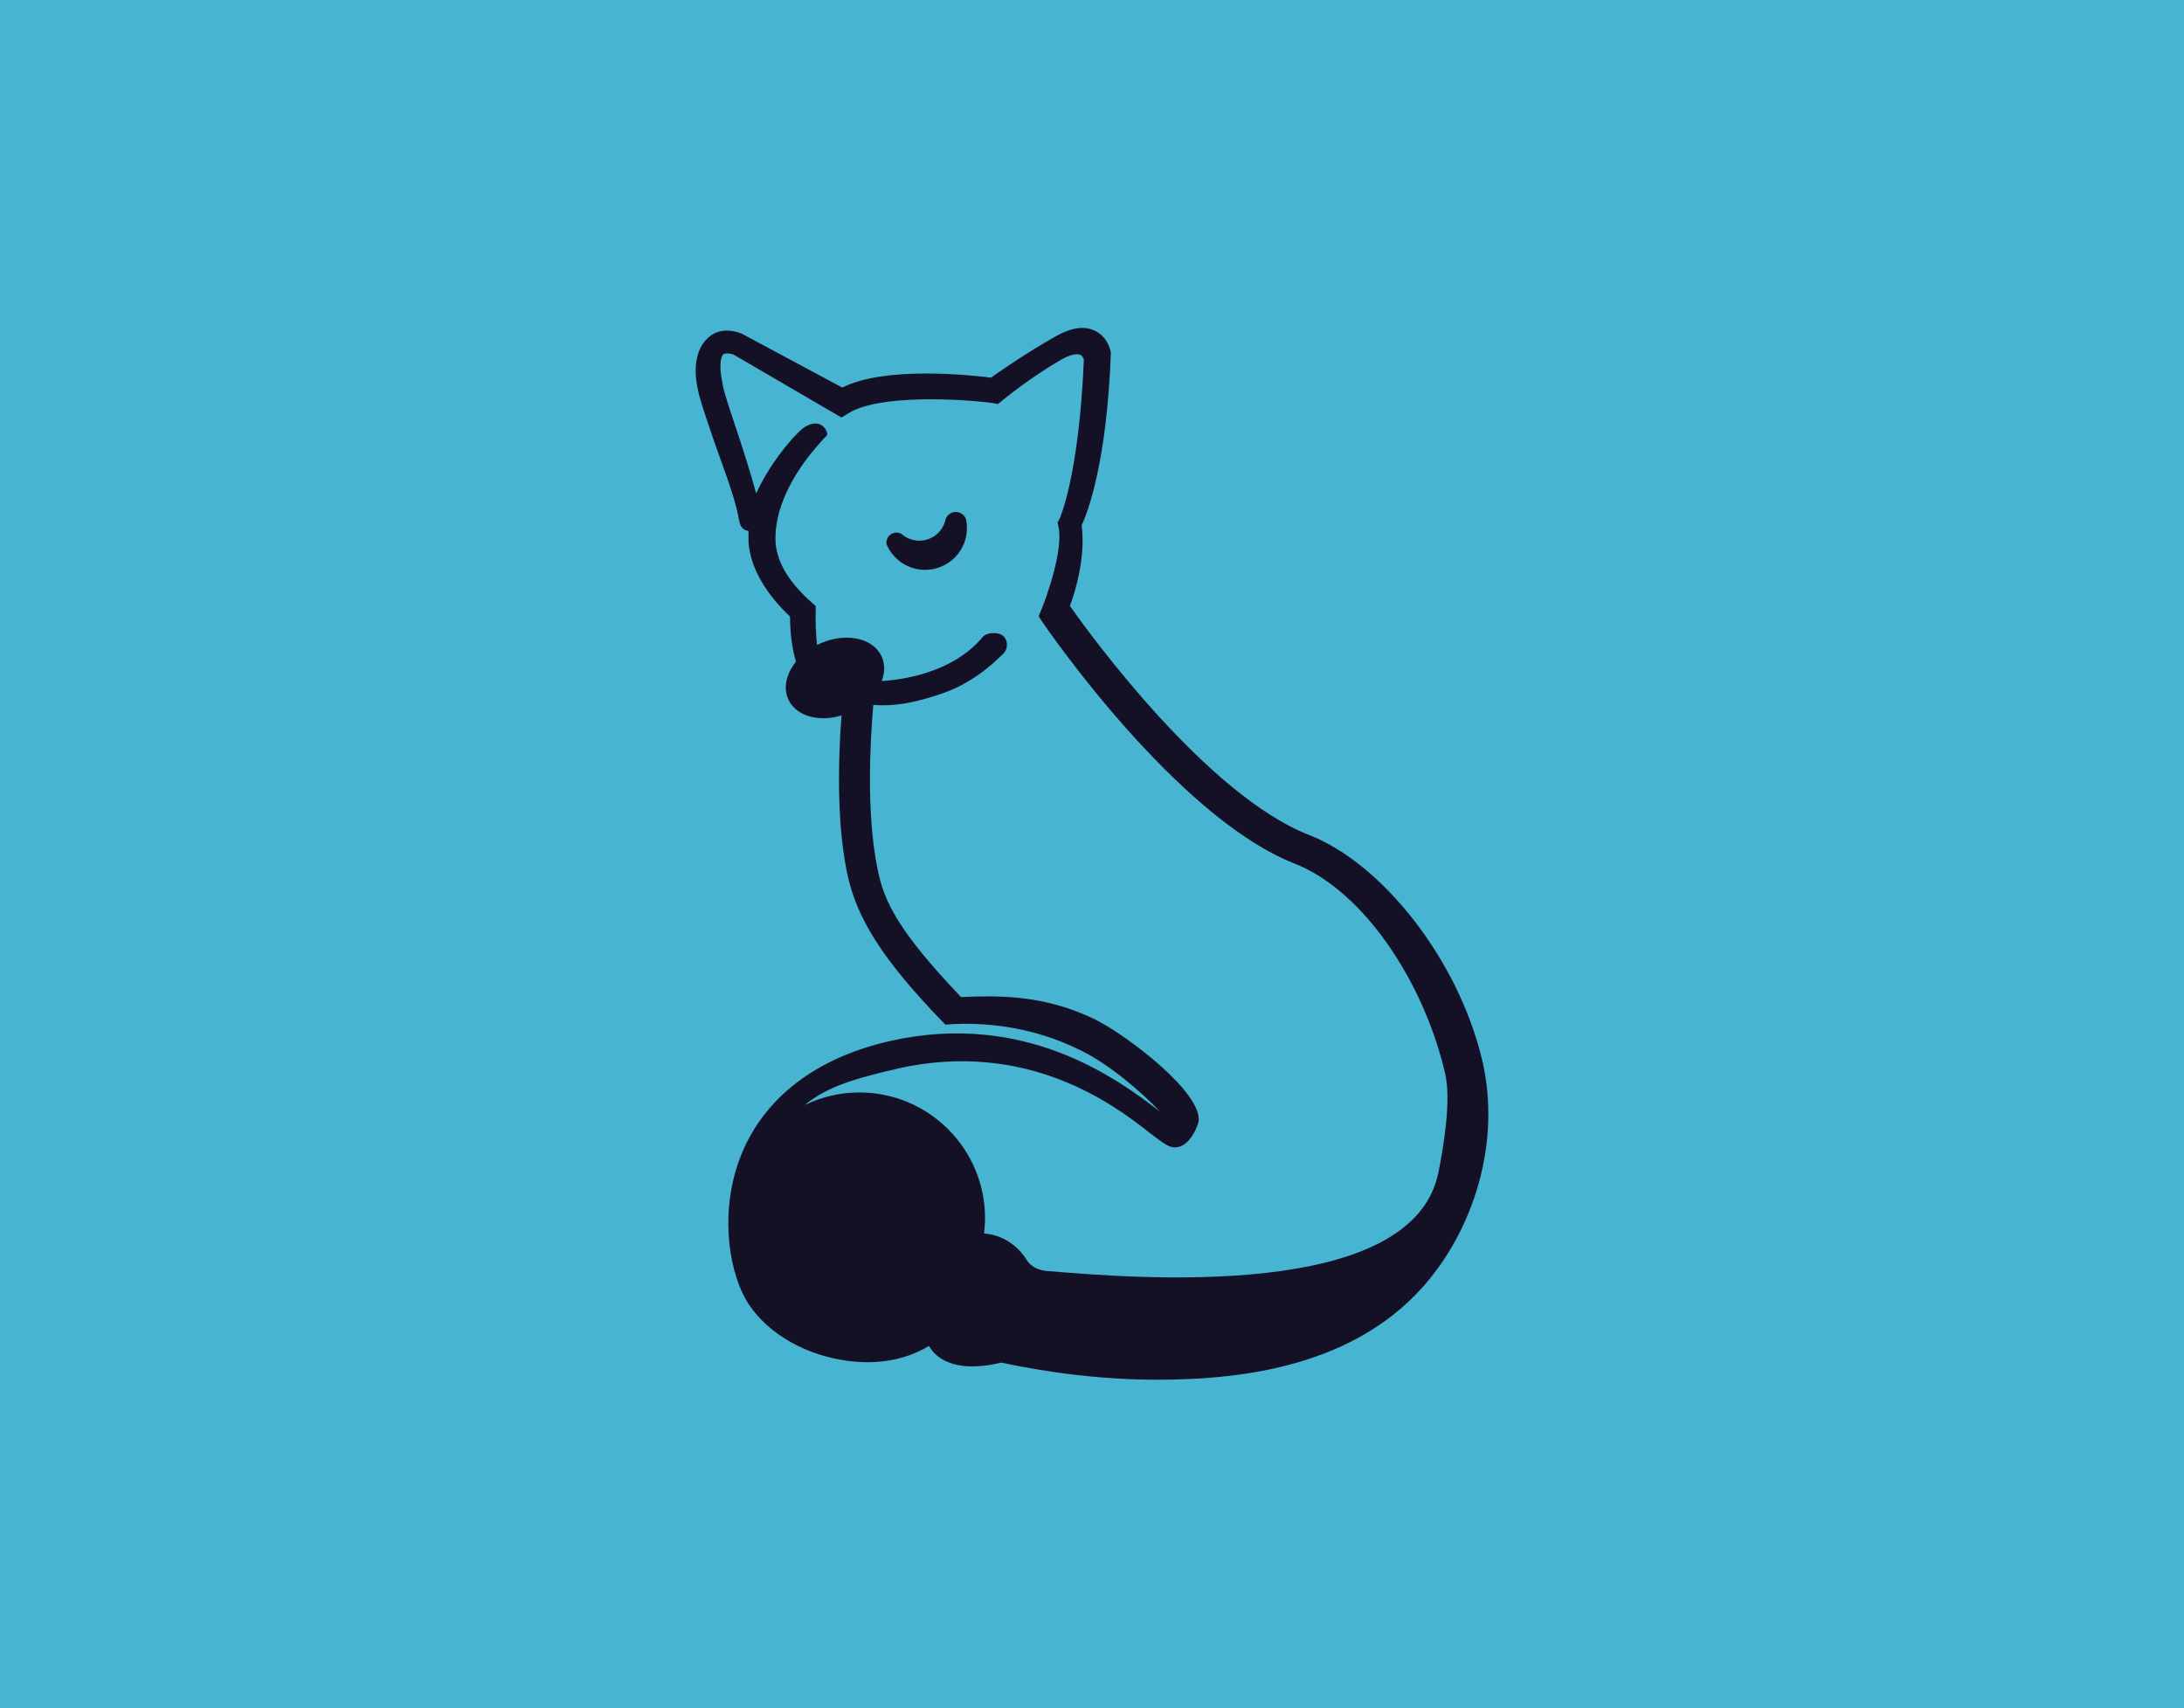
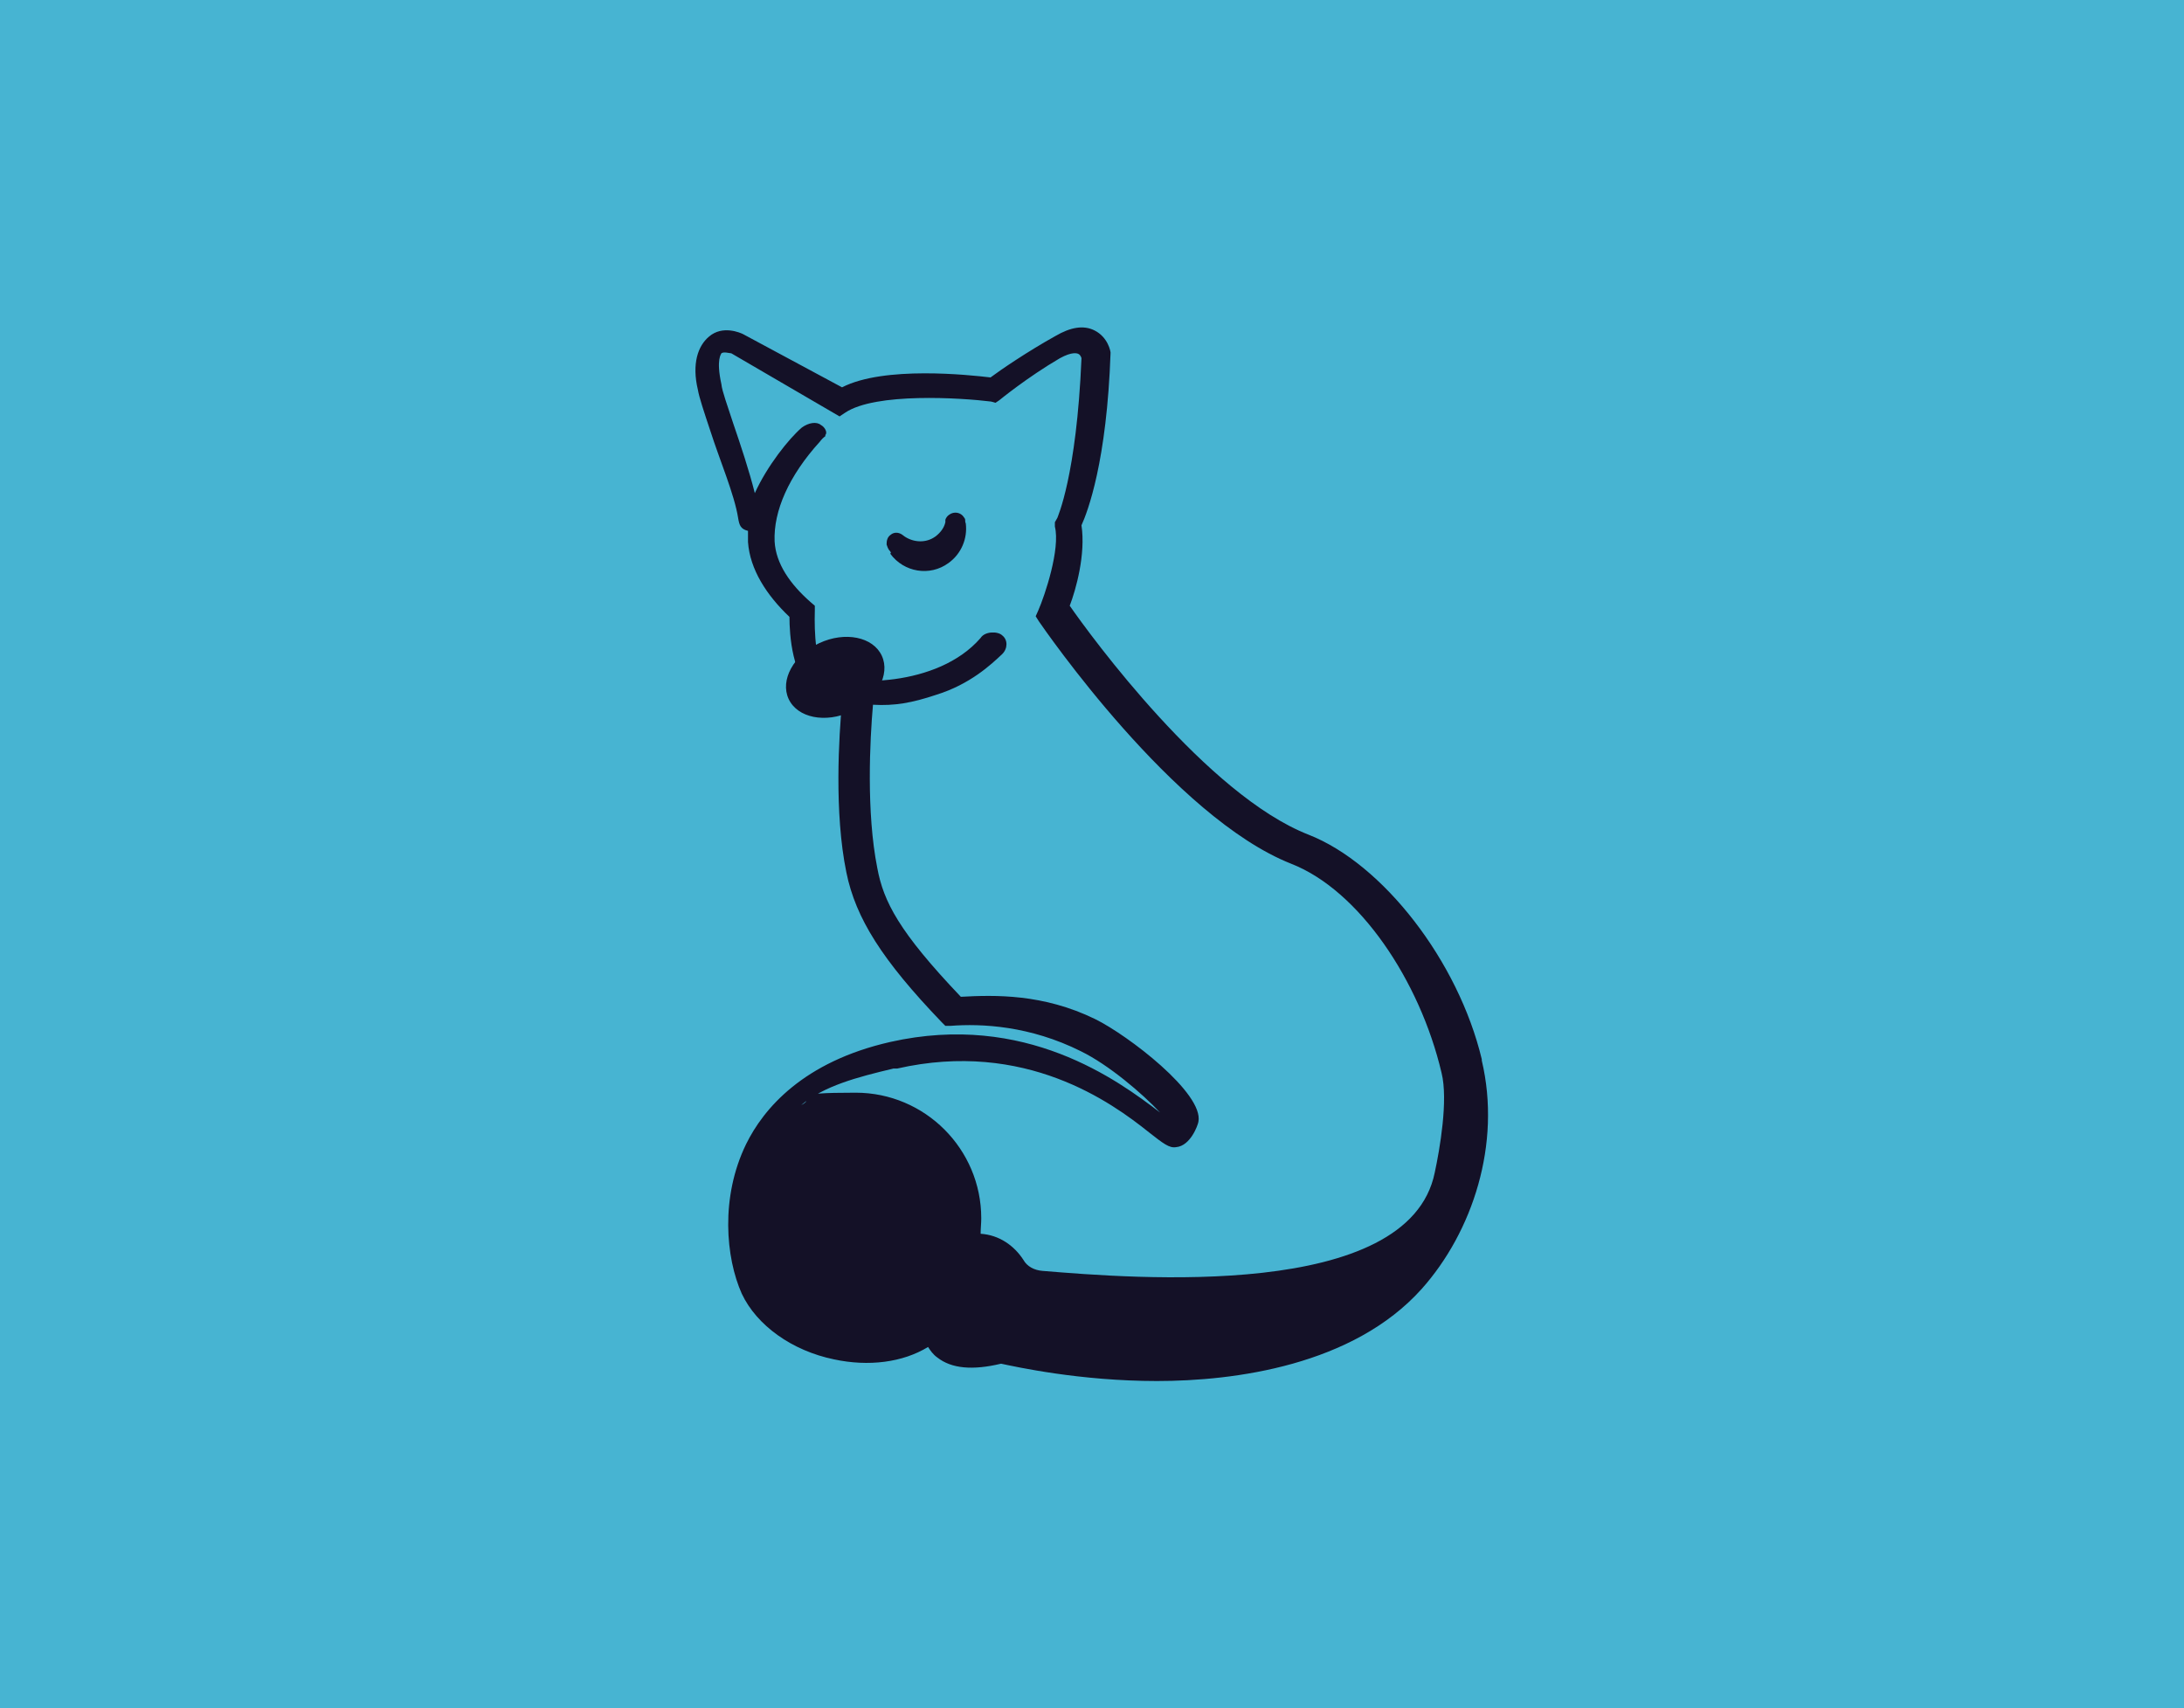
- <svg xmlns="http://www.w3.org/2000/svg" viewBox="0 0 353 276">
+ <svg xmlns="http://www.w3.org/2000/svg" version="1.1" viewBox="0 0 353 276">
  <defs>
    <style>
      .cls-1 {
        fill: #47b4d2;
      }

      .cls-2 {
        fill: #141127;
      }
    </style>
  </defs>
-   <g id="Capa_3" data-name="Capa 3">
-     <rect class="cls-1" x="-15.36" y="-20.61" width="393.65" height="317.22" />
-   </g>
-   <g id="Capa_2" data-name="Capa 2">
-     <g>
-       <path class="cls-2" d="M239.53,171.22c-3.79-15.95-15.99-31.64-28.01-36.3-16.38-6.41-35.17-32.11-38.59-36.99,1.02-2.62,2.55-8.34,1.89-13,1.02-2.18,4.08-10.27,4.73-27.89,0-.22-.44-2.55-2.55-3.57-1.75-.87-3.86-.51-6.34.87-4.51,2.55-8.88,5.53-10.49,6.7-3.35-.44-17.19-1.89-24.03,1.6l-16.02-8.59c-.36-.22-3.28-1.46-5.46.36-1.82,1.46-2.8,4.38-1.85,8.6.22,1.24,1.02,3.64,2.04,6.63,1.53,4.66,3.89,10.33,4.54,14.12.22,1.16.42,1.84,1.59,2.06v1.75c.29,4.37,3,8.57,6.71,12.07,0,2.77.44,9.9,4.22,12.38.87.58,2.33,1.02,4.3,1.38-.51,5.39-1.31,17.84.66,27.45,1.46,7.43,5.75,14.2,15.37,24.18l.58.58.8-.07c5.1-.29,12.89.15,21.05,4.22,4.51,2.18,9.9,6.77,12.82,9.9-6.77-5.24-21.77-16.31-43.55-11.43-14.13,3.2-20.46,10.78-23.3,16.53-4.22,8.59-3.35,18.35-.66,24.18,2.4,5.1,8.08,9.18,14.93,10.63,5.61,1.24,11.07.51,15.22-2.04.36.58.8,1.16,1.46,1.67,2.26,1.75,5.68,2.11,10.27,1.02,2.4.51,12.74,2.77,25.2,2.77,14.56,0,31.67-2.5,42.81-14.88,8.23-9.18,12.87-23.36,9.67-36.9ZM145.03,172.71c20.68-4.66,34.66,5.51,40.71,10.32,2.33,1.75,3.28,2.55,4.37,2.4,2.33-.22,3.46-3.54,3.6-4.05.87-4.59-11.43-13.98-16.68-16.6-8.45-4.15-16.17-3.86-21.7-3.64-9.98-10.49-12.5-15.37-13.52-20.84-1.82-8.96-1.16-20.68-.66-26.36,3.5.22,6.28-.31,10.21-1.55,5.46-1.67,8.88-4.88,10.7-6.63.95-.87.87-2.33.07-2.99-.73-.66-2.83-.68-3.49.42-6.99,8.08-21.71,7.74-24.76,5.77-1.89-1.24-2.11-6.73-2.04-10.22v-.8l-.66-.58c-3.28-2.91-5.61-6.16-5.83-9.8-.22-4.88,2.33-10.63,7.28-16.09.29-.36.58-.66.87-.95l.15-.15c.22-.36-.29-1.31-.8-1.6-.73-.58-1.97-.36-3.06.44-2.11,1.75-5.61,6.19-7.57,10.56-.95-3.57-2.33-7.79-3.5-11.29-.95-2.84-1.75-5.24-1.89-6.26-.87-4.08,0-4.88.07-4.95.36-.29,1.31-.07,1.6,0l17.51,10.21.95-.58c4.95-3.28,18.78-2.4,23.58-1.75l.73.15.58-.44c.07-.07,4.46-3.73,9.77-6.79,1.97-1.09,2.77-.8,2.99-.73.36.15.51.66.51.66h.07c-.8,19.08-3.9,25.71-3.9,25.78l-.36.66.15.66c.8,3.57-1.75,11.07-2.84,13.62l-.36.87.51.8c.87,1.31,21.77,31.68,40.85,39.18,11,4.3,20.82,18.88,24.31,33.81,1.09,4.37-.3,12.36-1.07,16.15-4.2,20.77-48.8,17.11-63.44,15.87-1.31-.15-2.48-.73-3.13-1.82-1.46-2.33-3.93-4.01-6.85-4.22.07-.8.15-1.68.15-2.48,0-11.21-9.1-20.32-20.32-20.32-3.13,0-6.12.73-8.81,2.04,3.71-3.13,8.96-4.49,14.93-5.87Z" />
-       <ellipse class="cls-2" cx="134.96" cy="109.57" rx="8.3" ry="6.06" transform="translate(-33.56 66.89) rotate(-24.86)" />
-       <path class="cls-2" d="M144.03,89.28c-.1-.15-.2-.29-.29-.44-.18-.29-.33-.58-.45-.88-.09-.59.14-1.21.66-1.58.53-.38,1.22-.4,1.75-.09.13.12.26.22.4.31,1.47,1.03,3.48,1.07,5.02-.03.82-.59,1.37-1.41,1.63-2.31.04-.12.07-.24.09-.37h0c.12-.32.33-.6.62-.82.78-.56,1.88-.38,2.44.4.1.13.17.28.23.43.04.19.08.38.1.57.31,2.38-.67,4.86-2.76,6.36-3.03,2.18-7.25,1.49-9.43-1.54Z" />
+   <g>
+     <g id="Capa_1">
+       <g id="Capa_3">
+         <rect class="cls-1" x="-15.4" y="-20.6" width="393.7" height="317.2" />
+       </g>
+       <g id="Capa_2">
+         <g>
+           <path class="cls-2" d="M239.5,171.2c-3.8-15.9-16-31.6-28-36.3-16.4-6.4-35.2-32.1-38.6-37,1-2.6,2.6-8.3,1.9-13,1-2.2,4.1-10.3,4.7-27.9,0-.2-.4-2.5-2.6-3.6-1.8-.9-3.9-.5-6.3.9-4.5,2.5-8.9,5.5-10.5,6.7-3.4-.4-17.2-1.9-24,1.6l-16-8.6c-.4-.2-3.3-1.5-5.5.4-1.8,1.5-2.8,4.4-1.8,8.6.2,1.2,1,3.6,2,6.6,1.5,4.7,3.9,10.3,4.5,14.1.2,1.2.4,1.8,1.6,2.1v1.8c.3,4.4,3,8.6,6.7,12.1,0,2.8.4,9.9,4.2,12.4.9.6,2.3,1,4.3,1.4-.5,5.4-1.3,17.8.7,27.5,1.5,7.4,5.8,14.2,15.4,24.2l.6.6h.8c5.1-.4,12.9,0,21.1,4.1,4.5,2.2,9.9,6.8,12.8,9.9-6.8-5.2-21.8-16.3-43.6-11.4-14.1,3.2-20.5,10.8-23.3,16.5-4.2,8.6-3.3,18.4-.7,24.2,2.4,5.1,8.1,9.2,14.9,10.6,5.6,1.2,11.1.5,15.2-2,.4.6.8,1.2,1.5,1.7,2.3,1.8,5.7,2.1,10.3,1,2.4.5,12.7,2.8,25.2,2.8s31.7-2.5,42.8-14.9c8.2-9.2,12.9-23.4,9.7-36.9h0ZM145,172.7c20.7-4.7,34.7,5.5,40.7,10.3,2.3,1.8,3.3,2.6,4.4,2.4,2.3-.2,3.5-3.5,3.6-4.1.9-4.6-11.4-14-16.7-16.6-8.4-4.1-16.2-3.9-21.7-3.6-10-10.5-12.5-15.4-13.5-20.8-1.8-9-1.2-20.7-.7-26.4,3.5.2,6.3-.3,10.2-1.6,5.5-1.7,8.9-4.9,10.7-6.6.9-.9.9-2.3,0-3-.7-.7-2.8-.7-3.5.4-7,8.1-21.7,7.7-24.8,5.8-1.9-1.2-2.1-6.7-2-10.2v-.8l-.7-.6c-3.3-2.9-5.6-6.2-5.8-9.8-.2-4.9,2.3-10.6,7.3-16.1.3-.4.6-.7.9-.9v-.2c.4-.4-.1-1.3-.7-1.6-.7-.6-2-.4-3.1.4-2.1,1.8-5.6,6.2-7.6,10.6-.9-3.6-2.3-7.8-3.5-11.3-.9-2.8-1.8-5.2-1.9-6.3-.9-4.1,0-4.9,0-5,.4-.3,1.3,0,1.6,0l17.5,10.2.9-.6c4.9-3.3,18.8-2.4,23.6-1.8l.7.2.6-.4c0,0,4.5-3.7,9.8-6.8,2-1.1,2.8-.8,3-.7.4.2.5.7.5.7h0c-.8,19.1-3.9,25.7-3.9,25.8l-.4.7v.7c.9,3.6-1.6,11.1-2.7,13.6l-.4.9.5.8c.9,1.3,21.8,31.7,40.8,39.2,11,4.3,20.8,18.9,24.3,33.8,1.1,4.4-.3,12.4-1.1,16.1-4.2,20.8-48.8,17.1-63.4,15.9-1.3-.1-2.5-.7-3.1-1.8-1.5-2.3-3.9-4-6.9-4.2,0-.8.1-1.7.1-2.5,0-11.2-9.1-20.3-20.3-20.3s-6.1.7-8.8,2c3.7-3.1,9-4.5,14.9-5.9h0Z" />
+           <ellipse class="cls-2" cx="135" cy="109.6" rx="8.3" ry="6.1" transform="translate(-33.6 66.9) rotate(-24.9)" />
+           <path class="cls-2" d="M144,89.3c-.1-.2-.2-.3-.3-.4-.2-.3-.3-.6-.4-.9,0-.6.1-1.2.7-1.6.5-.4,1.2-.4,1.8,0,.1.1.3.2.4.3,1.5,1,3.5,1.1,5,0,.8-.6,1.4-1.4,1.6-2.3,0-.1,0-.2,0-.4h0c.1-.3.3-.6.6-.8.8-.6,1.9-.4,2.4.4.1.1.2.3.2.4,0,.2,0,.4.1.6.3,2.4-.7,4.9-2.8,6.4-3,2.2-7.2,1.5-9.4-1.5h0Z" />
+         </g>
+       </g>
    </g>
  </g>
</svg>
